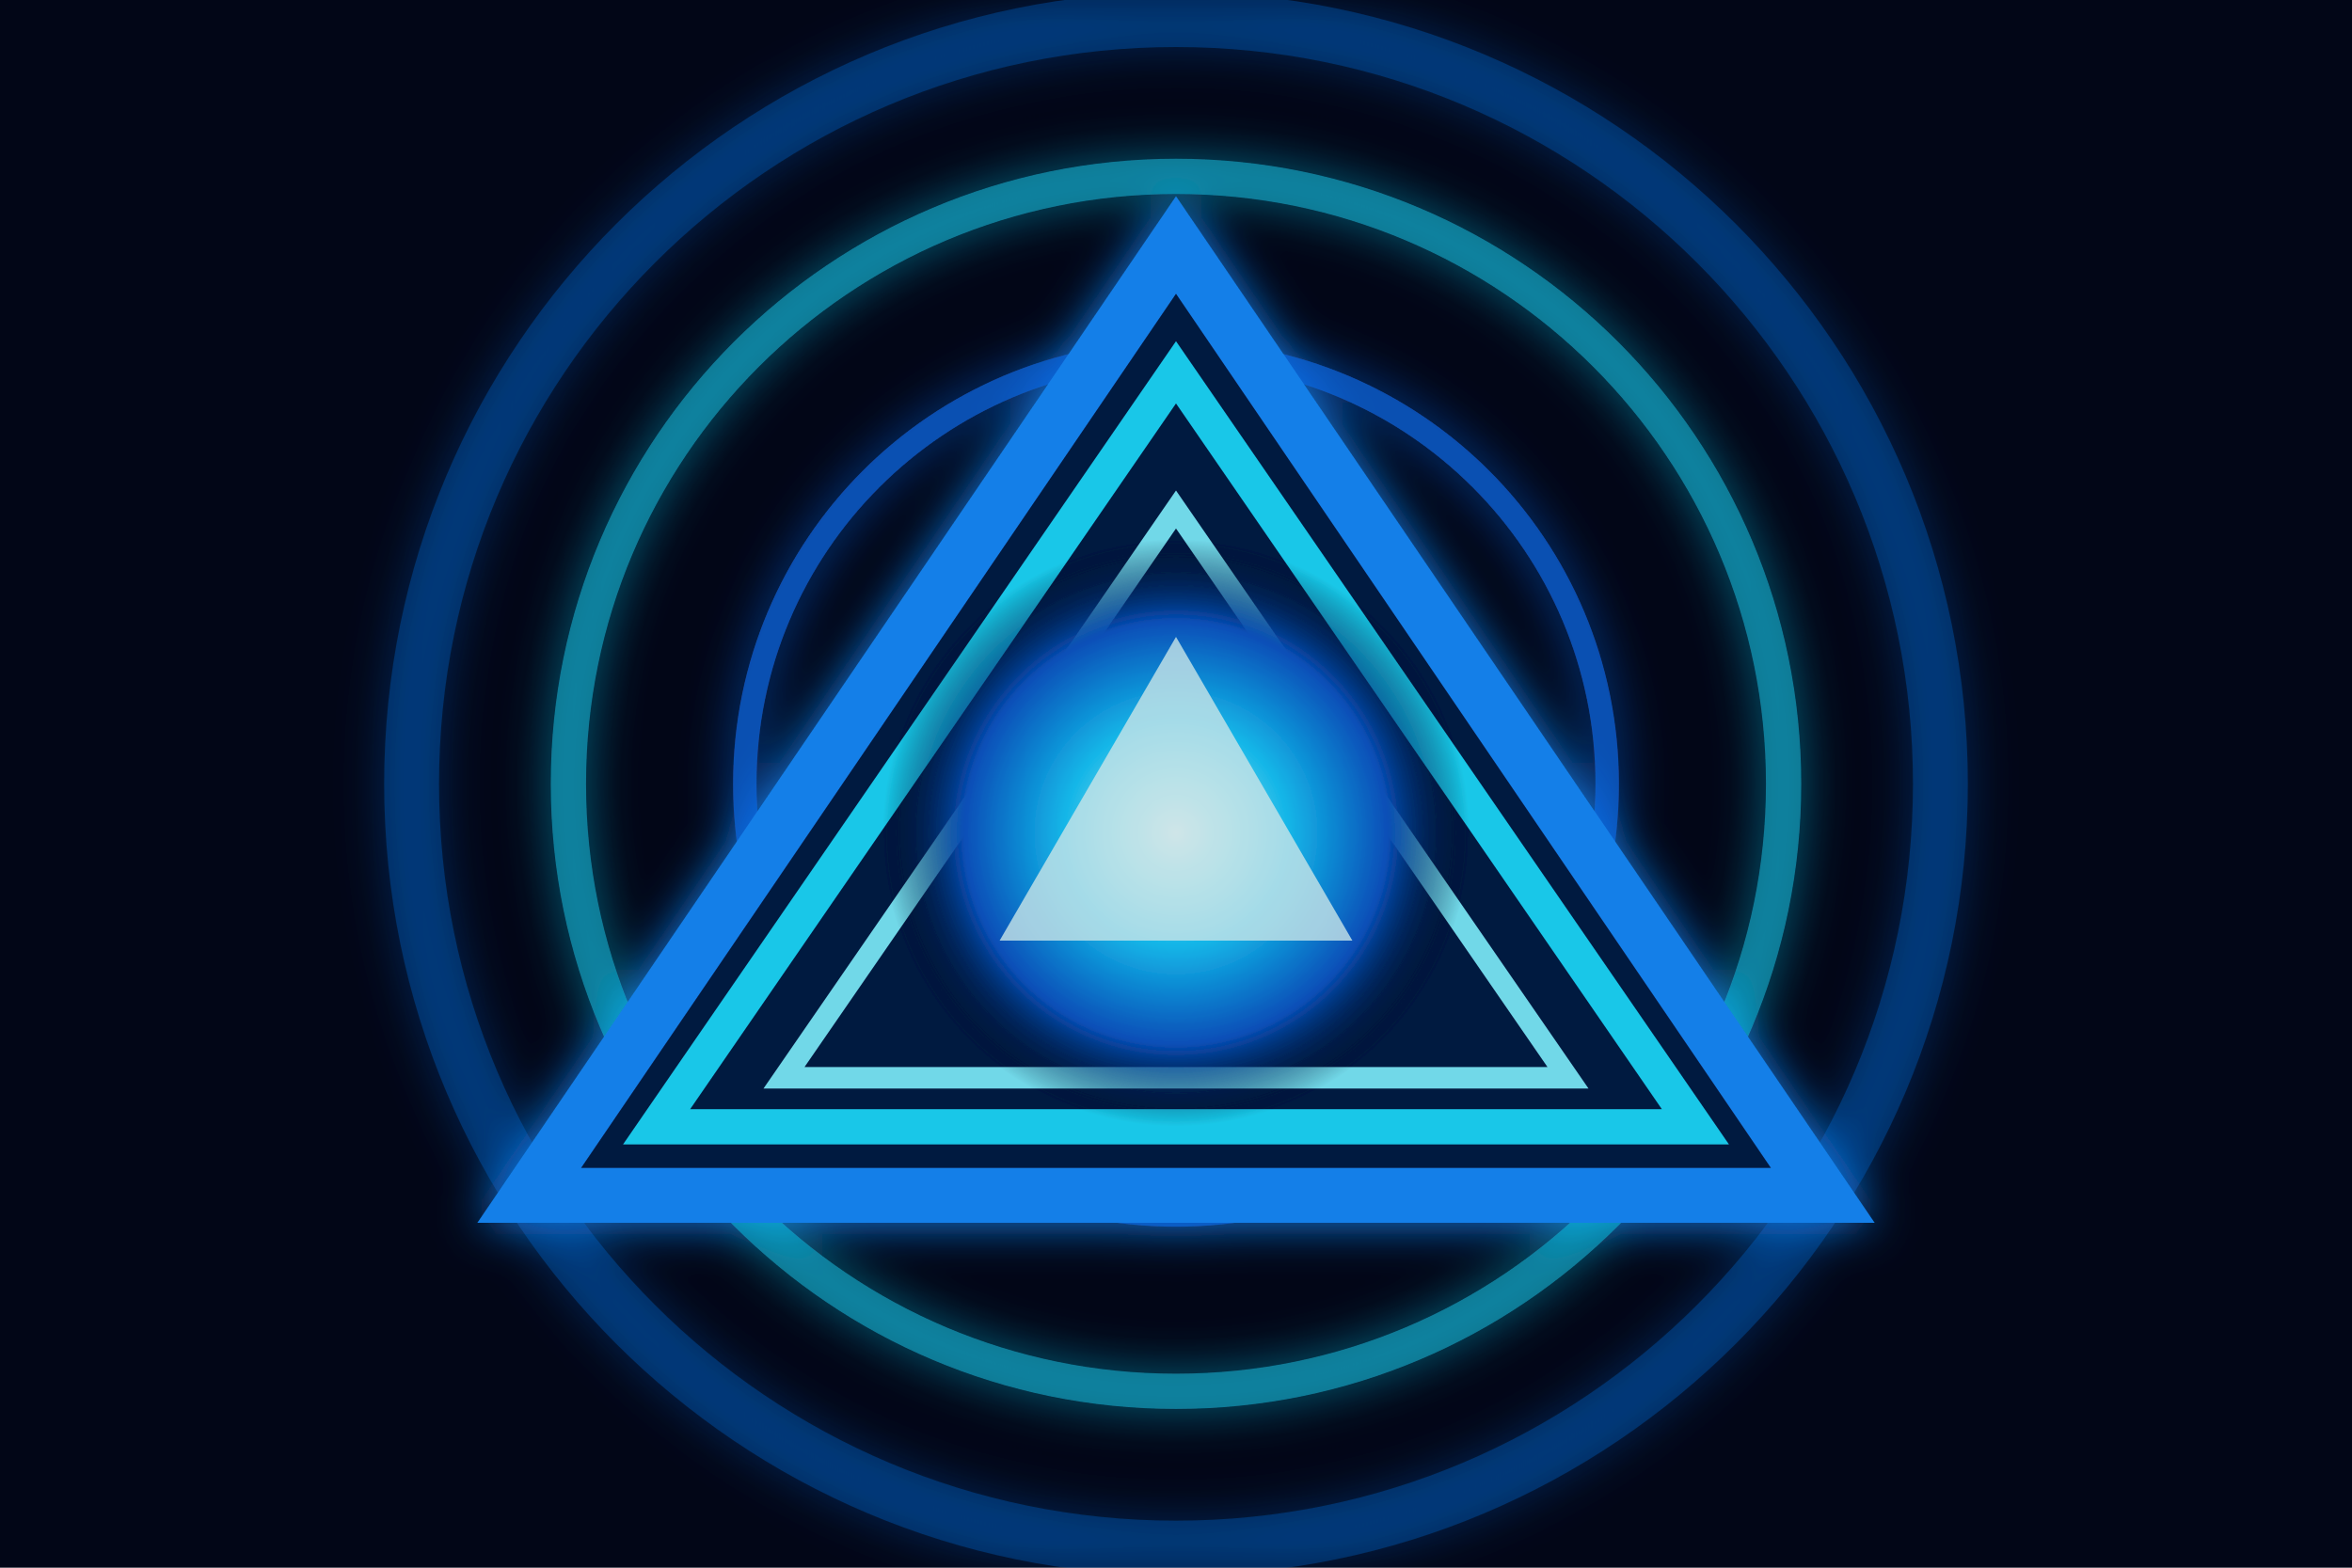
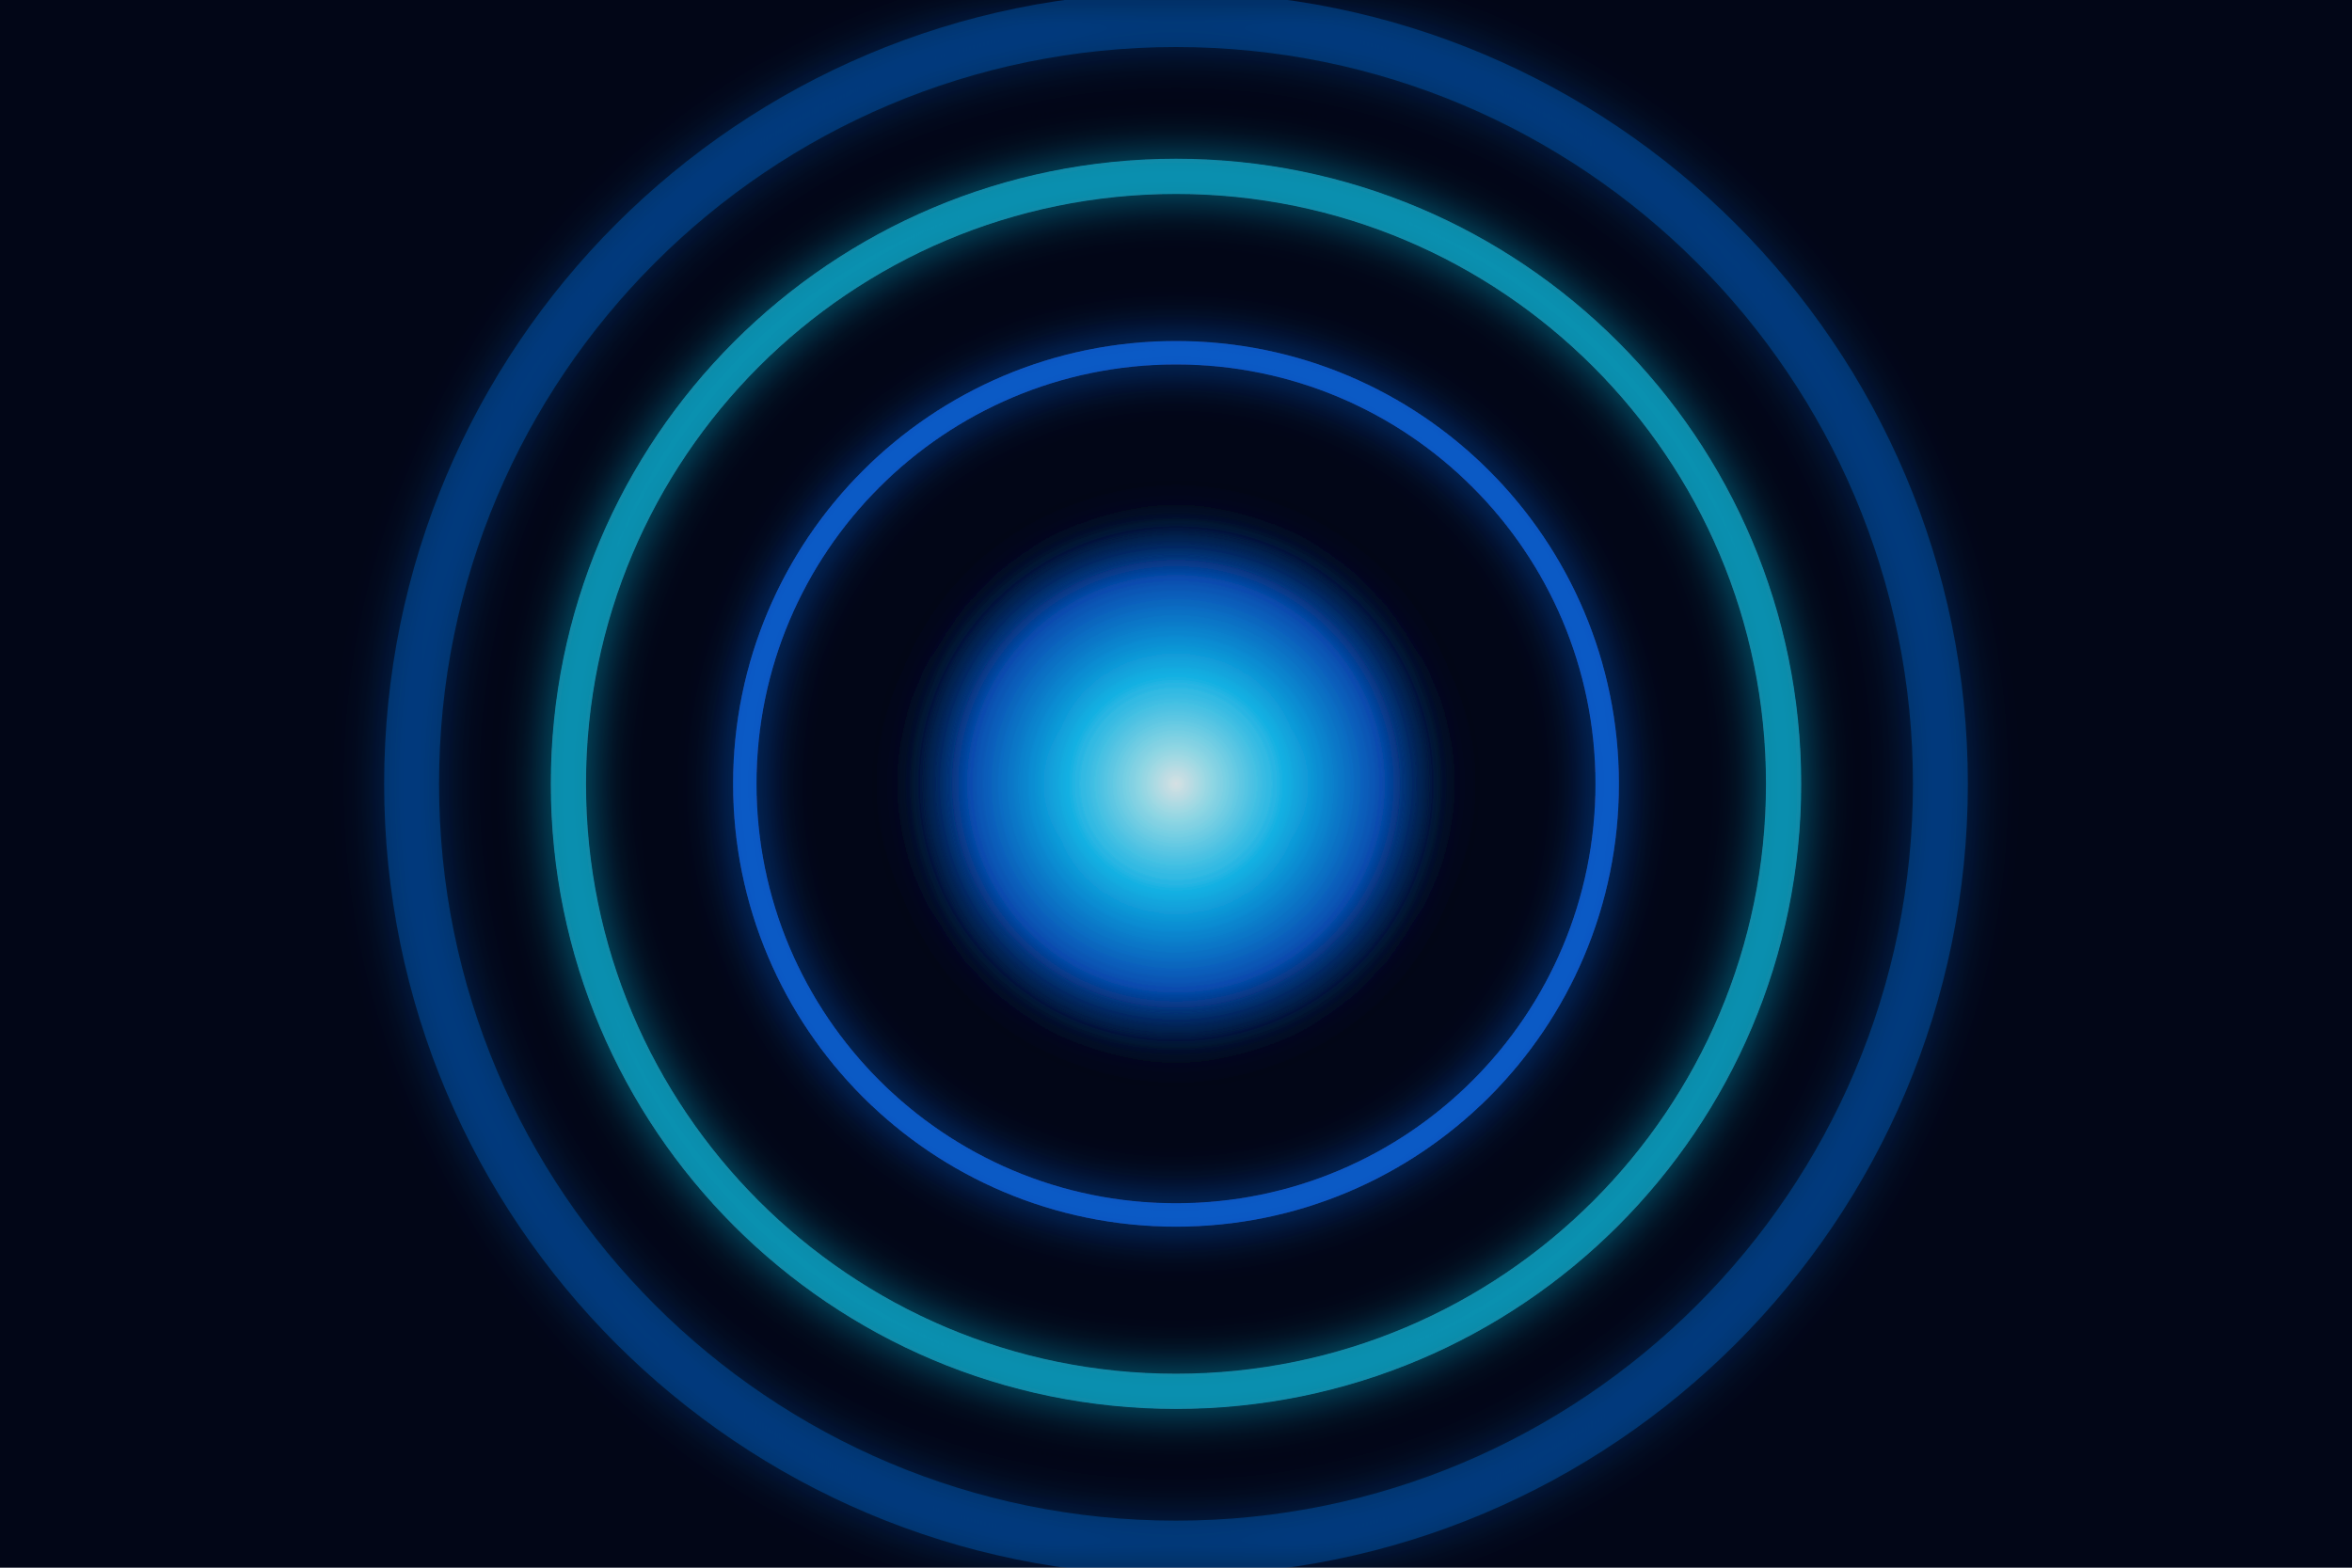
<svg xmlns="http://www.w3.org/2000/svg" viewBox="0 0 1200 800" preserveAspectRatio="xMidYMid slice">
  <defs>
    <radialGradient id="g">
-       <stop stop-color="#fff" />
+       <stop stop-color="#ffffff" />
      <stop offset=".12" stop-color="#a8f4ff" />
      <stop offset=".38" stop-color="#16c9ff" />
      <stop offset=".72" stop-color="#0756c9" />
      <stop offset="1" stop-color="#020817" stop-opacity="0" />
    </radialGradient>
-     <linearGradient id="b" x1="0" y1="0" x2="1" y2="1">
-       <stop stop-color="#062c76" />
-       <stop offset=".5" stop-color="#18d8ff" />
-       <stop offset="1" stop-color="#0a1745" />
-     </linearGradient>
    <filter id="glow">
      <feGaussianBlur stdDeviation="12" result="b" />
      <feMerge>
        <feMergeNode in="b" />
        <feMergeNode in="SourceGraphic" />
      </feMerge>
    </filter>
  </defs>
  <rect width="1200" height="800" fill="#020617" />
-   <g opacity=".9" filter="url(#glow)">
+   <g opacity=".95" filter="url(#glow)">
    <circle cx="600" cy="400" r="390" fill="none" stroke="#087fff" stroke-width="28" opacity=".3" />
-     <circle cx="600" cy="400" r="310" fill="none" stroke="#16d9ff" stroke-width="18" opacity=".5" />
-     <circle cx="600" cy="400" r="220" fill="none" stroke="#1674ff" stroke-width="12" opacity=".65" />
-     <path d="M600 125 L930 610 L270 610 Z" fill="#061a45" stroke="#168cff" stroke-width="28" />
-     <path d="M600 190 L865 575 L335 575 Z" fill="none" stroke="#1bdcff" stroke-width="18" />
-     <path d="M600 260 L800 550 L400 550 Z" fill="none" stroke="#7deeff" stroke-width="11" />
-     <circle cx="600" cy="425" r="150" fill="url(#g)" />
-     <path d="M600 325 L690 480 L510 480 Z" fill="#dffcff" opacity=".8" />
+     <circle cx="600" cy="400" r="310" fill="none" stroke="#16d9ff" stroke-width="18" opacity=".55" />
+     <circle cx="600" cy="400" r="220" fill="none" stroke="#1674ff" stroke-width="12" opacity=".7" />
+     <circle cx="600" cy="400" r="145" fill="url(#g)" opacity=".72" />
  </g>
</svg>
